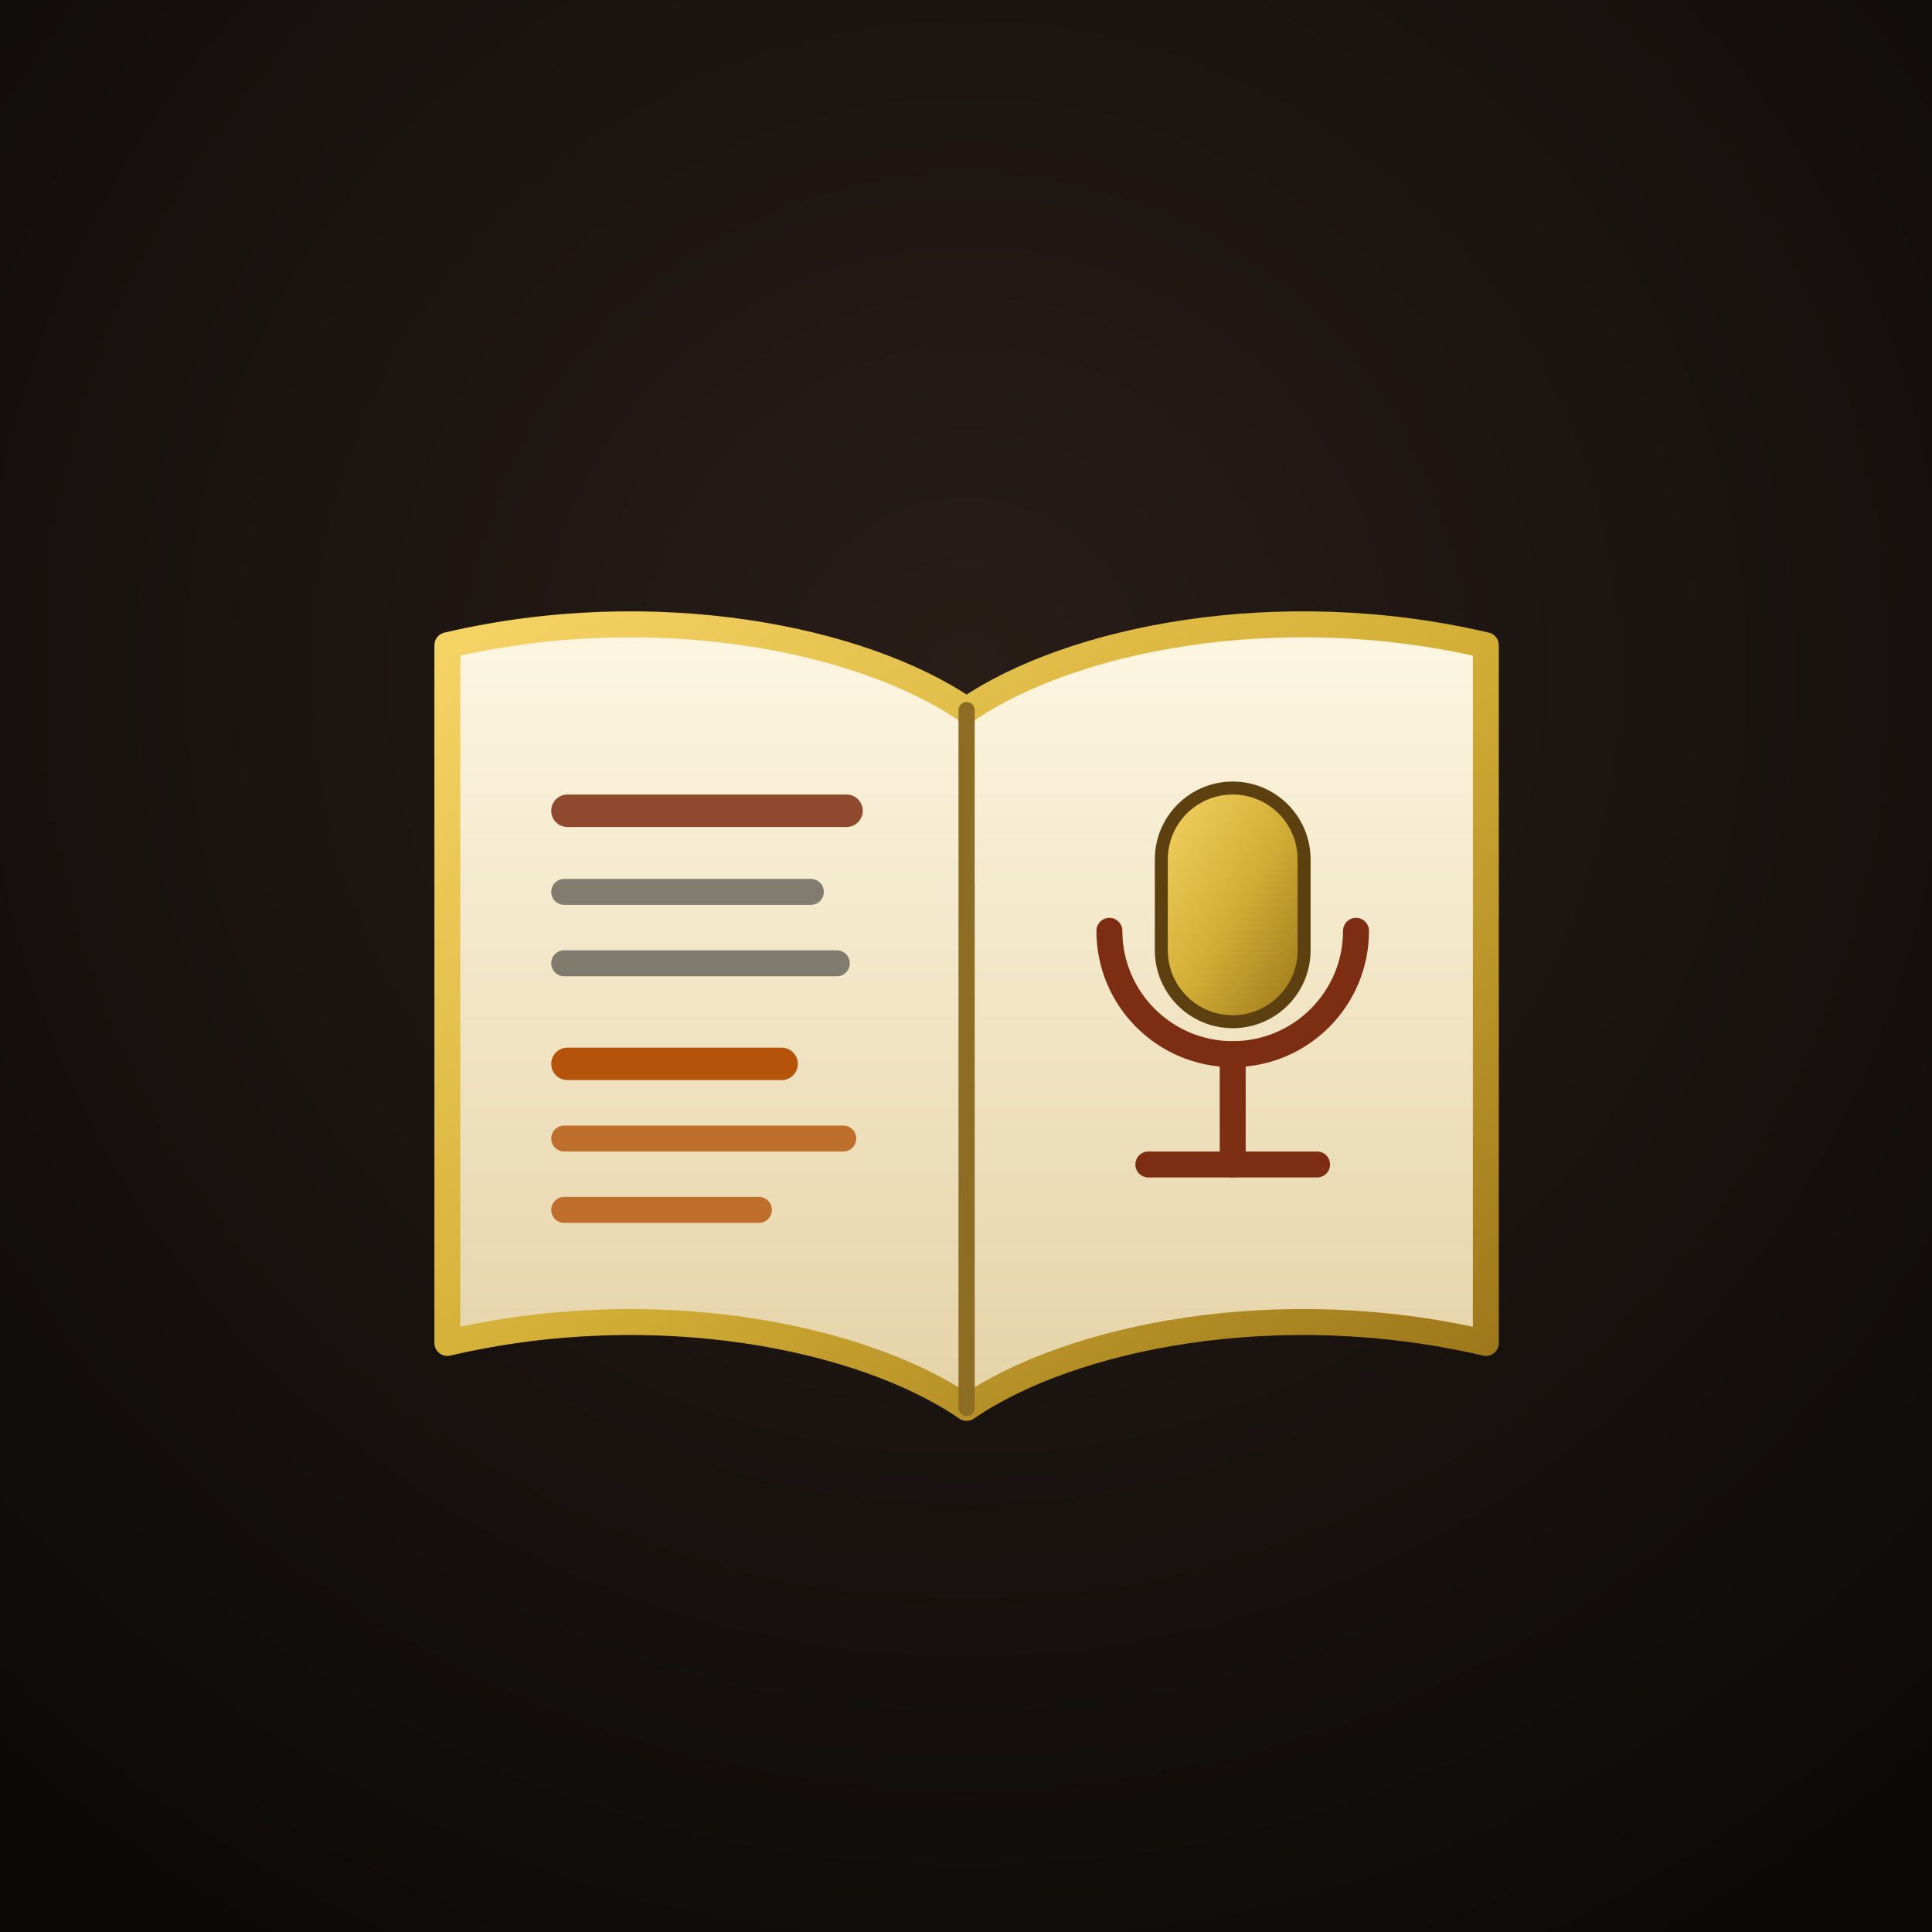
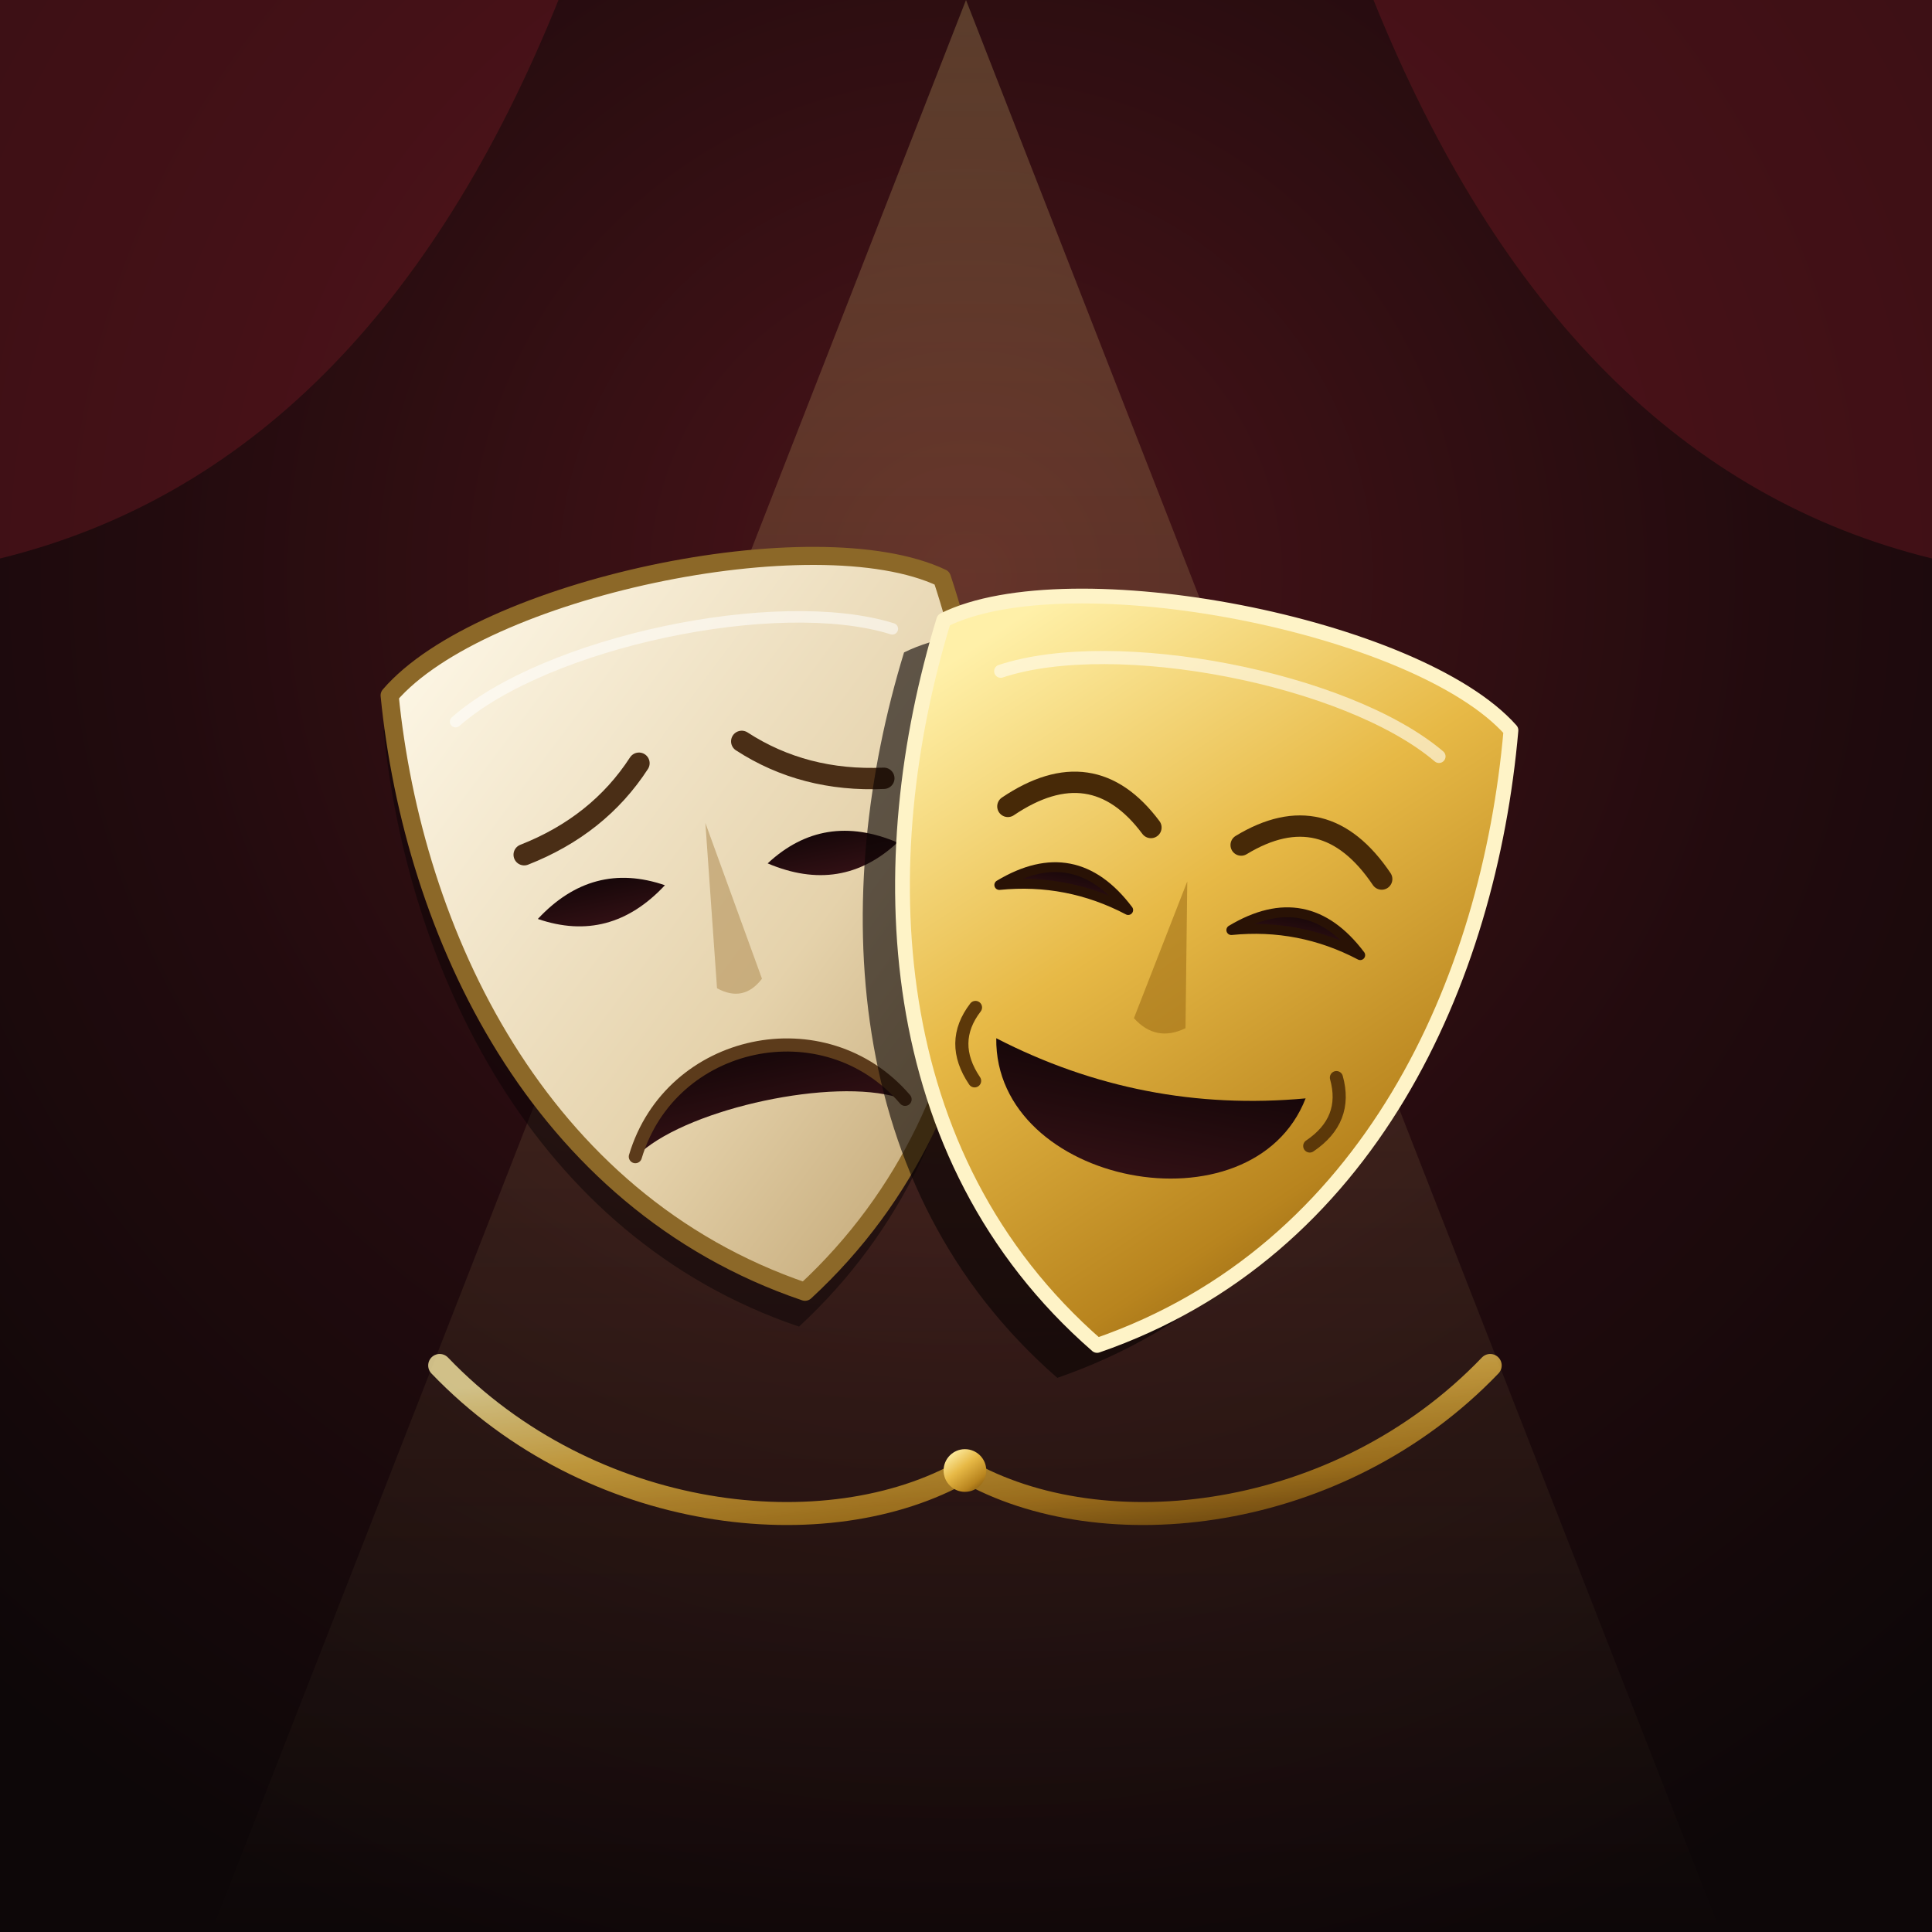
<svg xmlns="http://www.w3.org/2000/svg" viewBox="0 0 512 512">
  <defs>
-     <radialGradient id="bg" cx="50%" cy="35%" r="75%">
-       <stop offset="0%" stop-color="#291d18" />
-       <stop offset="100%" stop-color="#0c0a09" />
+     <radialGradient id="stageBg" cx="50%" cy="30%" r="76%">
+       <stop offset="0%" stop-color="#4a1419" />
+       <stop offset="55%" stop-color="#220b0e" />
+       <stop offset="100%" stop-color="#0d0708" />
    </radialGradient>
-     <linearGradient id="gold" x1="0%" y1="0%" x2="100%" y2="100%">
-       <stop offset="0%" stop-color="#f6d365" />
-       <stop offset="50%" stop-color="#d4af37" />
-       <stop offset="100%" stop-color="#9a7418" />
+     <linearGradient id="spot" x1="50%" y1="0%" x2="50%" y2="100%">
+       <stop offset="0%" stop-color="#fde68a" stop-opacity="0.22" />
+       <stop offset="100%" stop-color="#fde68a" stop-opacity="0" />
    </linearGradient>
-     <linearGradient id="parchment" x1="0%" y1="0%" x2="0%" y2="100%">
-       <stop offset="0%" stop-color="#fdf6e2" />
-       <stop offset="100%" stop-color="#e5d3a7" />
+     <linearGradient id="giltGold" x1="15%" y1="5%" x2="85%" y2="95%">
+       <stop offset="0%" stop-color="#fff0a8" />
+       <stop offset="42%" stop-color="#e7b946" />
+       <stop offset="82%" stop-color="#b8841e" />
+       <stop offset="100%" stop-color="#8c5f11" />
+     </linearGradient>
+     <linearGradient id="ivoryMask" x1="15%" y1="0%" x2="85%" y2="100%">
+       <stop offset="0%" stop-color="#fcf5e3" />
+       <stop offset="58%" stop-color="#e5d2ab" />
+       <stop offset="100%" stop-color="#bda06d" />
+     </linearGradient>
+     <linearGradient id="cutout" x1="50%" y1="0%" x2="50%" y2="100%">
+       <stop offset="0%" stop-color="#170709" />
+       <stop offset="100%" stop-color="#311014" />
    </linearGradient>
  </defs>
-   <rect width="512" height="512" fill="url(#bg)" />
-   <g transform="translate(36, 42) scale(0.86)">
-     <path d="M96 150 C160 135, 224 148, 256 170 C288 148, 352 135, 416 150 L416 365 C352 350, 288 363, 256 385 C224 363, 160 350, 96 365 Z" fill="url(#parchment)" stroke="url(#gold)" stroke-width="8" stroke-linejoin="round" />
-     <line x1="256" y1="170" x2="256" y2="385" stroke="#8c6d23" stroke-width="5" stroke-linecap="round" />
-     <rect x="128" y="196" width="96" height="10" rx="5" fill="#7c2d12" opacity="0.85" />
-     <rect x="128" y="222" width="84" height="8" rx="4" fill="#44403c" opacity="0.65" />
-     <rect x="128" y="244" width="92" height="8" rx="4" fill="#44403c" opacity="0.65" />
-     <rect x="128" y="274" width="76" height="10" rx="5" fill="#b45309" />
-     <rect x="128" y="298" width="94" height="8" rx="4" fill="#b45309" opacity="0.8" />
-     <rect x="128" y="320" width="68" height="8" rx="4" fill="#b45309" opacity="0.8" />
-     <rect x="316" y="194" width="44" height="72" rx="22" fill="url(#gold)" stroke="#5c4010" stroke-width="4" />
-     <path d="M300 238 A38 38 0 0 0 376 238" fill="none" stroke="#7c2d12" stroke-width="8" stroke-linecap="round" />
-     <line x1="338" y1="276" x2="338" y2="310" stroke="#7c2d12" stroke-width="8" stroke-linecap="round" />
-     <line x1="312" y1="310" x2="364" y2="310" stroke="#7c2d12" stroke-width="8" stroke-linecap="round" />
+   <rect width="512" height="512" fill="url(#stageBg)" />
+   <polygon points="256,0 56,512 456,512" fill="url(#spot)" />
+   <path d="M0 148 Q98 124 148 0 L0 0 Z" fill="#7a1b24" opacity="0.38" />
+   <path d="M512 148 Q414 124 364 0 L512 0 Z" fill="#7a1b24" opacity="0.38" />
+   <g transform="translate(33, 33) scale(0.87)">
+     <path d="M96 378 C142 426, 214 434, 256 410 C298 434, 370 426, 416 378" fill="none" stroke="url(#giltGold)" stroke-width="7" stroke-linecap="round" opacity="0.78" />
+     <circle cx="256" cy="410" r="6.5" fill="url(#giltGold)" />
+     <g transform="translate(184, 246) rotate(-12)">
+       <path d="M-86 -92 C-52 -118, 52 -118, 86 -92 C94 -20, 74 68, 0 112 C-74 68, -94 -20, -86 -92 Z" fill="#080304" opacity="0.48" transform="translate(-4, 10)" />
+       <path d="M-86 -92 C-52 -118, 52 -118, 86 -92 C94 -20, 74 68, 0 112 C-74 68, -94 -20, -86 -92 Z" fill="url(#ivoryMask)" stroke="#8c6828" stroke-width="5.5" stroke-linejoin="round" />
+       <path d="M-68 -80 C-36 -98, 36 -98, 68 -80" fill="none" stroke="#ffffff" stroke-width="3.5" stroke-linecap="round" opacity="0.55" />
+       <path d="M-56 -36 Q-32 -40 -16 -56" fill="none" stroke="#4a2e16" stroke-width="6.5" stroke-linecap="round" />
+       <path d="M56 -36 Q32 -40 16 -56" fill="none" stroke="#4a2e16" stroke-width="6.5" stroke-linecap="round" />
+       <path d="M-56 -16 Q-36 -30 -16 -18 Q-36 -4 -56 -16 Z" fill="url(#cutout)" />
+       <path d="M56 -16 Q36 -30 16 -18 Q36 -4 56 -16 Z" fill="url(#cutout)" />
+       <path d="M0 -34 L-7 16 Q0 22 7 16 Z" fill="#b89862" opacity="0.65" />
+       <path d="M-40 60 C-24 30, 24 30, 40 60 C22 50, -22 50, -40 60 Z" fill="url(#cutout)" />
+       <path d="M-42 61 C-24 28, 24 28, 42 61" fill="none" stroke="#5c3b1b" stroke-width="4" stroke-linecap="round" />
+     </g>
+     <g transform="translate(318, 260) rotate(11)">
+       <path d="M-88 -94 C-54 -120, 54 -120, 88 -94 C96 -18, 76 70, 0 114 C-76 70, -96 -18, -88 -94 Z" fill="#090304" opacity="0.62" transform="translate(-10, 12)" />
+       <path d="M-88 -94 C-54 -120, 54 -120, 88 -94 C96 -18, 76 70, 0 114 C-76 70, -96 -18, -88 -94 Z" fill="url(#giltGold)" stroke="#fef3c7" stroke-width="4.5" stroke-linejoin="round" />
+       <path d="M-68 -82 C-36 -100, 36 -100, 68 -82" fill="none" stroke="#fffbeb" stroke-width="4" stroke-linecap="round" opacity="0.65" />
+       <path d="M-58 -42 Q-36 -64 -14 -44" fill="none" stroke="#472907" stroke-width="6.5" stroke-linecap="round" />
+       <path d="M14 -44 Q36 -64 58 -42" fill="none" stroke="#472907" stroke-width="6.5" stroke-linecap="round" />
+       <path d="M-56 -18 Q-36 -36 -16 -18 Q-36 -24 -56 -18 Z" fill="url(#cutout)" stroke="#291205" stroke-width="3" stroke-linejoin="round" />
+       <path d="M16 -18 Q36 -36 56 -18 Q36 -24 16 -18 Z" fill="url(#cutout)" stroke="#291205" stroke-width="3" stroke-linejoin="round" />
+       <path d="M0 -30 L-8 14 Q0 20 8 14 Z" fill="#9a6912" opacity="0.55" />
+       <path d="M-48 28 Q0 42 48 28 C40 72, -40 72, -48 28 Z" fill="url(#cutout)" />
+       <path d="M-56 20 Q-62 32 -52 42" fill="none" stroke="#5c3809" stroke-width="4" stroke-linecap="round" />
+       <path d="M56 20 Q62 32 52 42" fill="none" stroke="#5c3809" stroke-width="4" stroke-linecap="round" />
+     </g>
  </g>
</svg>
